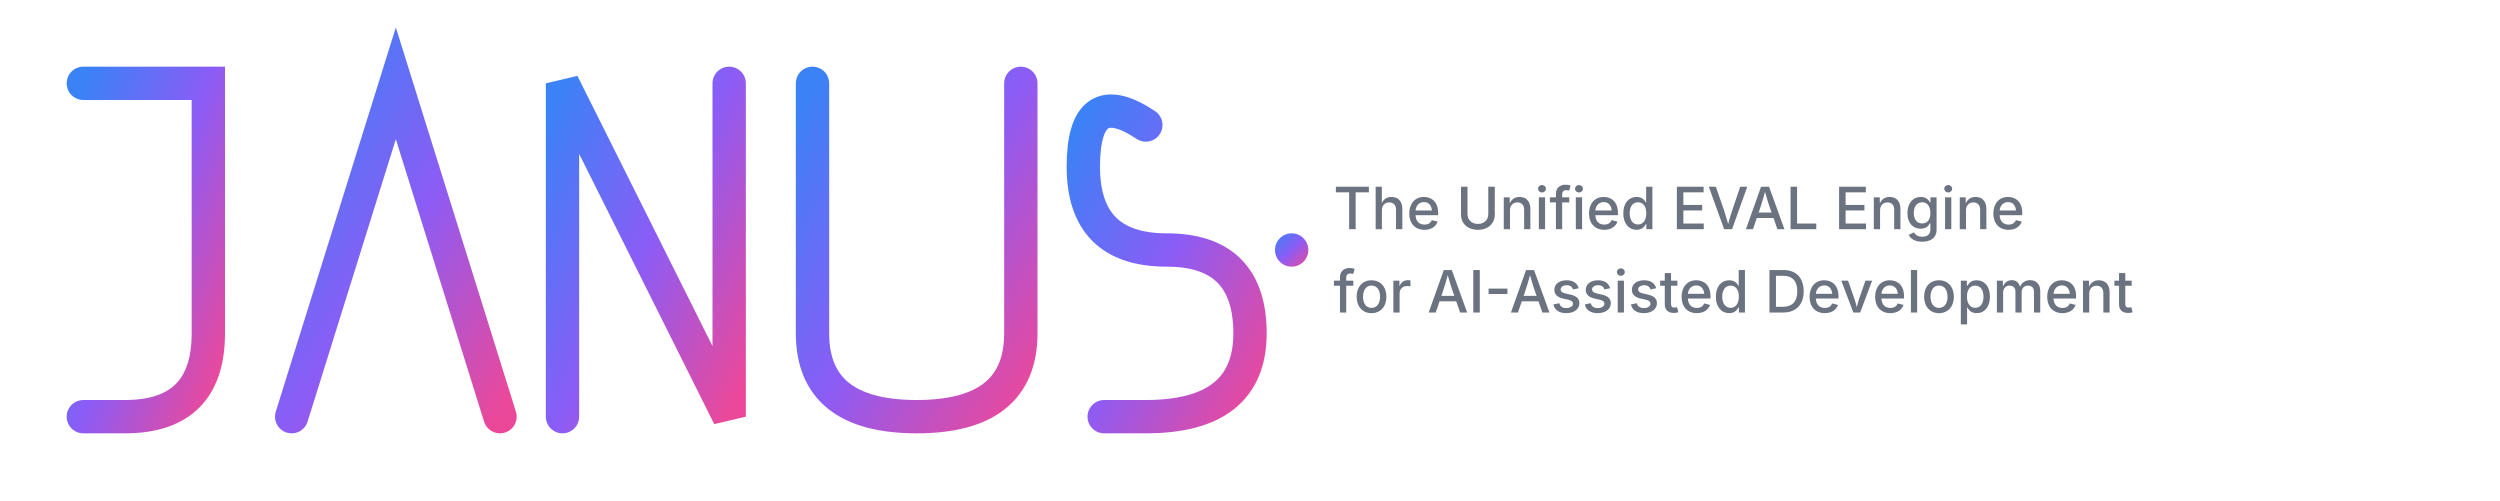
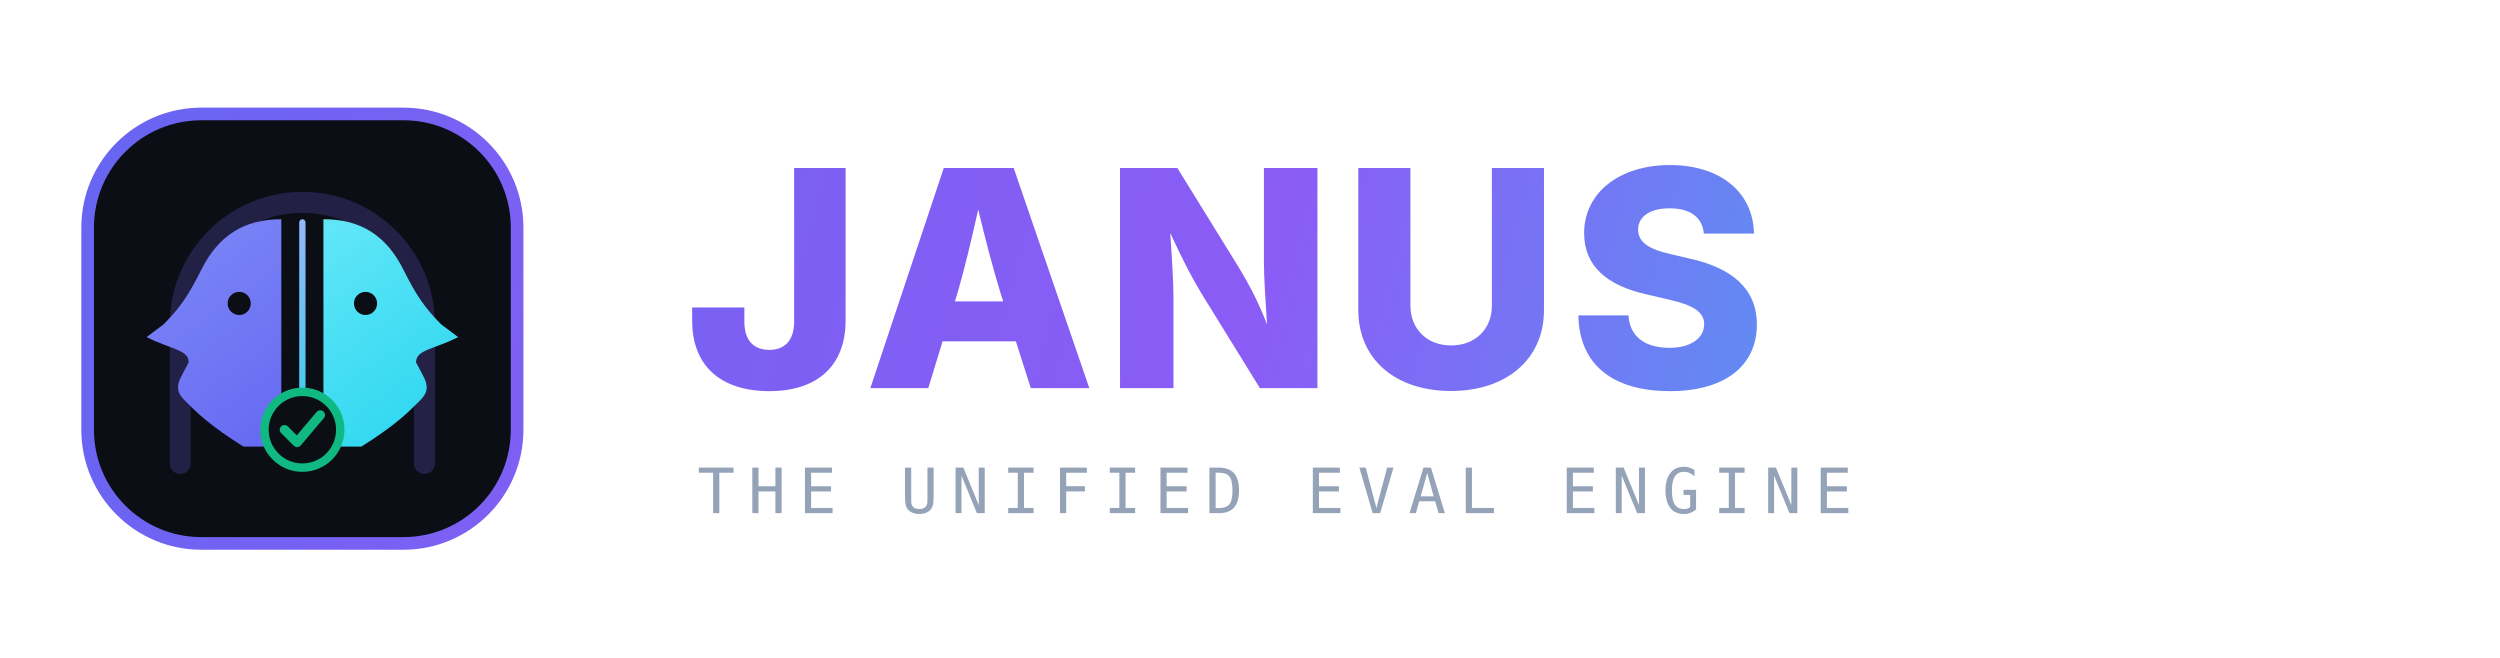
- <svg xmlns="http://www.w3.org/2000/svg" viewBox="0 0 600 120" fill="none">
+ <svg xmlns="http://www.w3.org/2000/svg" viewBox="0 0 760 200" fill="none" role="img" aria-label="JANUS — The Unified Eval Engine">
  <defs>
-     <linearGradient id="grad" x1="0%" y1="0%" x2="100%" y2="100%">
-       <stop offset="0%" style="stop-color:#3B82F6;stop-opacity:1" />
-       <stop offset="50%" style="stop-color:#8B5CF6;stop-opacity:1" />
-       <stop offset="100%" style="stop-color:#EC4899;stop-opacity:1" />
+     <linearGradient id="wBrand" x1="0" y1="0" x2="760" y2="200" gradientUnits="userSpaceOnUse">
+       <stop offset="0" stop-color="#6366F1" />
+       <stop offset="0.5" stop-color="#8B5CF6" />
+       <stop offset="1" stop-color="#22D3EE" />
+     </linearGradient>
+     <linearGradient id="wPast" x1="40" y1="70" x2="128" y2="190" gradientUnits="userSpaceOnUse">
+       <stop offset="0" stop-color="#818CF8" />
+       <stop offset="1" stop-color="#6366F1" />
+     </linearGradient>
+     <linearGradient id="wFuture" x1="128" y1="70" x2="216" y2="190" gradientUnits="userSpaceOnUse">
+       <stop offset="0" stop-color="#67E8F9" />
+       <stop offset="1" stop-color="#22D3EE" />
+     </linearGradient>
+     <linearGradient id="wSeam" x1="128" y1="60" x2="128" y2="200" gradientUnits="userSpaceOnUse">
+       <stop offset="0" stop-color="#A5B4FC" />
+       <stop offset="1" stop-color="#22D3EE" />
    </linearGradient>
  </defs>
-   <path d="M20 20 L50 20 L50 80 Q50 100 30 100 L20 100" stroke="url(#grad)" stroke-width="8" fill="none" stroke-linecap="round" />
-   <path d="M70 100 L95 20 L120 100" stroke="url(#grad)" stroke-width="8" fill="none" stroke-linecap="round" />
-   <line x1="78" y1="65" x2="112" y2="65" stroke="url(#grad)" stroke-width="6" />
-   <path d="M135 100 L135 20 L175 100 L175 20" stroke="url(#grad)" stroke-width="8" fill="none" stroke-linecap="round" />
-   <path d="M195 20 L195 80 Q195 100 220 100 Q245 100 245 80 L245 20" stroke="url(#grad)" stroke-width="8" fill="none" stroke-linecap="round" />
-   <path d="M275 30 Q260 20 260 40 Q260 60 280 60 Q300 60 300 80 Q300 100 275 100 L265 100" stroke="url(#grad)" stroke-width="8" fill="none" stroke-linecap="round" />
-   <text x="320" y="55" font-family="system-ui, -apple-system, sans-serif" font-size="14" fill="#6B7280" font-weight="500">The Unified EVAL Engine</text>
-   <text x="320" y="75" font-family="system-ui, -apple-system, sans-serif" font-size="14" fill="#6B7280" font-weight="500">for AI-Assisted Development</text>
-   <circle cx="310" cy="60" r="4" fill="url(#grad)" />
+   <g transform="translate(10,18) scale(0.64)">
+     <rect x="26" y="26" width="204" height="204" rx="54" fill="#0B0E14" stroke="url(#wBrand)" stroke-width="6" />
+     <path d="M70 192 V126 a58 58 0 0 1 116 0 V192" fill="none" stroke="url(#wBrand)" stroke-width="10" stroke-linecap="round" opacity="0.22" />
+     <path d="M118 76 C100 76 88 84 80 100 C74 112 70 118 62 126 L54 132 C66 138 74 138 74 144 C70 152 66 156 72 162 C78 168 84 174 100 184 L118 184 Z" fill="url(#wPast)" />
+     <circle cx="98" cy="116" r="5.5" fill="#0B0E14" />
+     <path d="M138 76 C156 76 168 84 176 100 C182 112 186 118 194 126 L202 132 C190 138 182 138 182 144 C186 152 190 156 184 162 C178 168 172 174 156 184 L138 184 Z" fill="url(#wFuture)" />
+     <circle cx="158" cy="116" r="5.5" fill="#0B0E14" />
+     <rect x="124" y="74" width="8" height="112" rx="4" fill="#0B0E14" />
+     <rect x="126.5" y="76" width="3" height="108" rx="1.5" fill="url(#wSeam)" />
+     <circle cx="128" cy="176" r="18" fill="#0B0E14" stroke="#10B981" stroke-width="4" />
+     <path d="M119.5 176 l6 6 l11 -13" fill="none" stroke="#10B981" stroke-width="4.5" stroke-linecap="round" stroke-linejoin="round" />
+   </g>
+   <text x="208" y="118" font-family="'SF Pro Display','Segoe UI',system-ui,-apple-system,sans-serif" font-size="92" font-weight="800" letter-spacing="2" fill="url(#wBrand)">JANUS</text>
+   <text x="212" y="156" font-family="'SF Mono','Roboto Mono',ui-monospace,monospace" font-size="19" font-weight="500" letter-spacing="4" fill="#94A3B8">THE UNIFIED EVAL ENGINE</text>
</svg>
